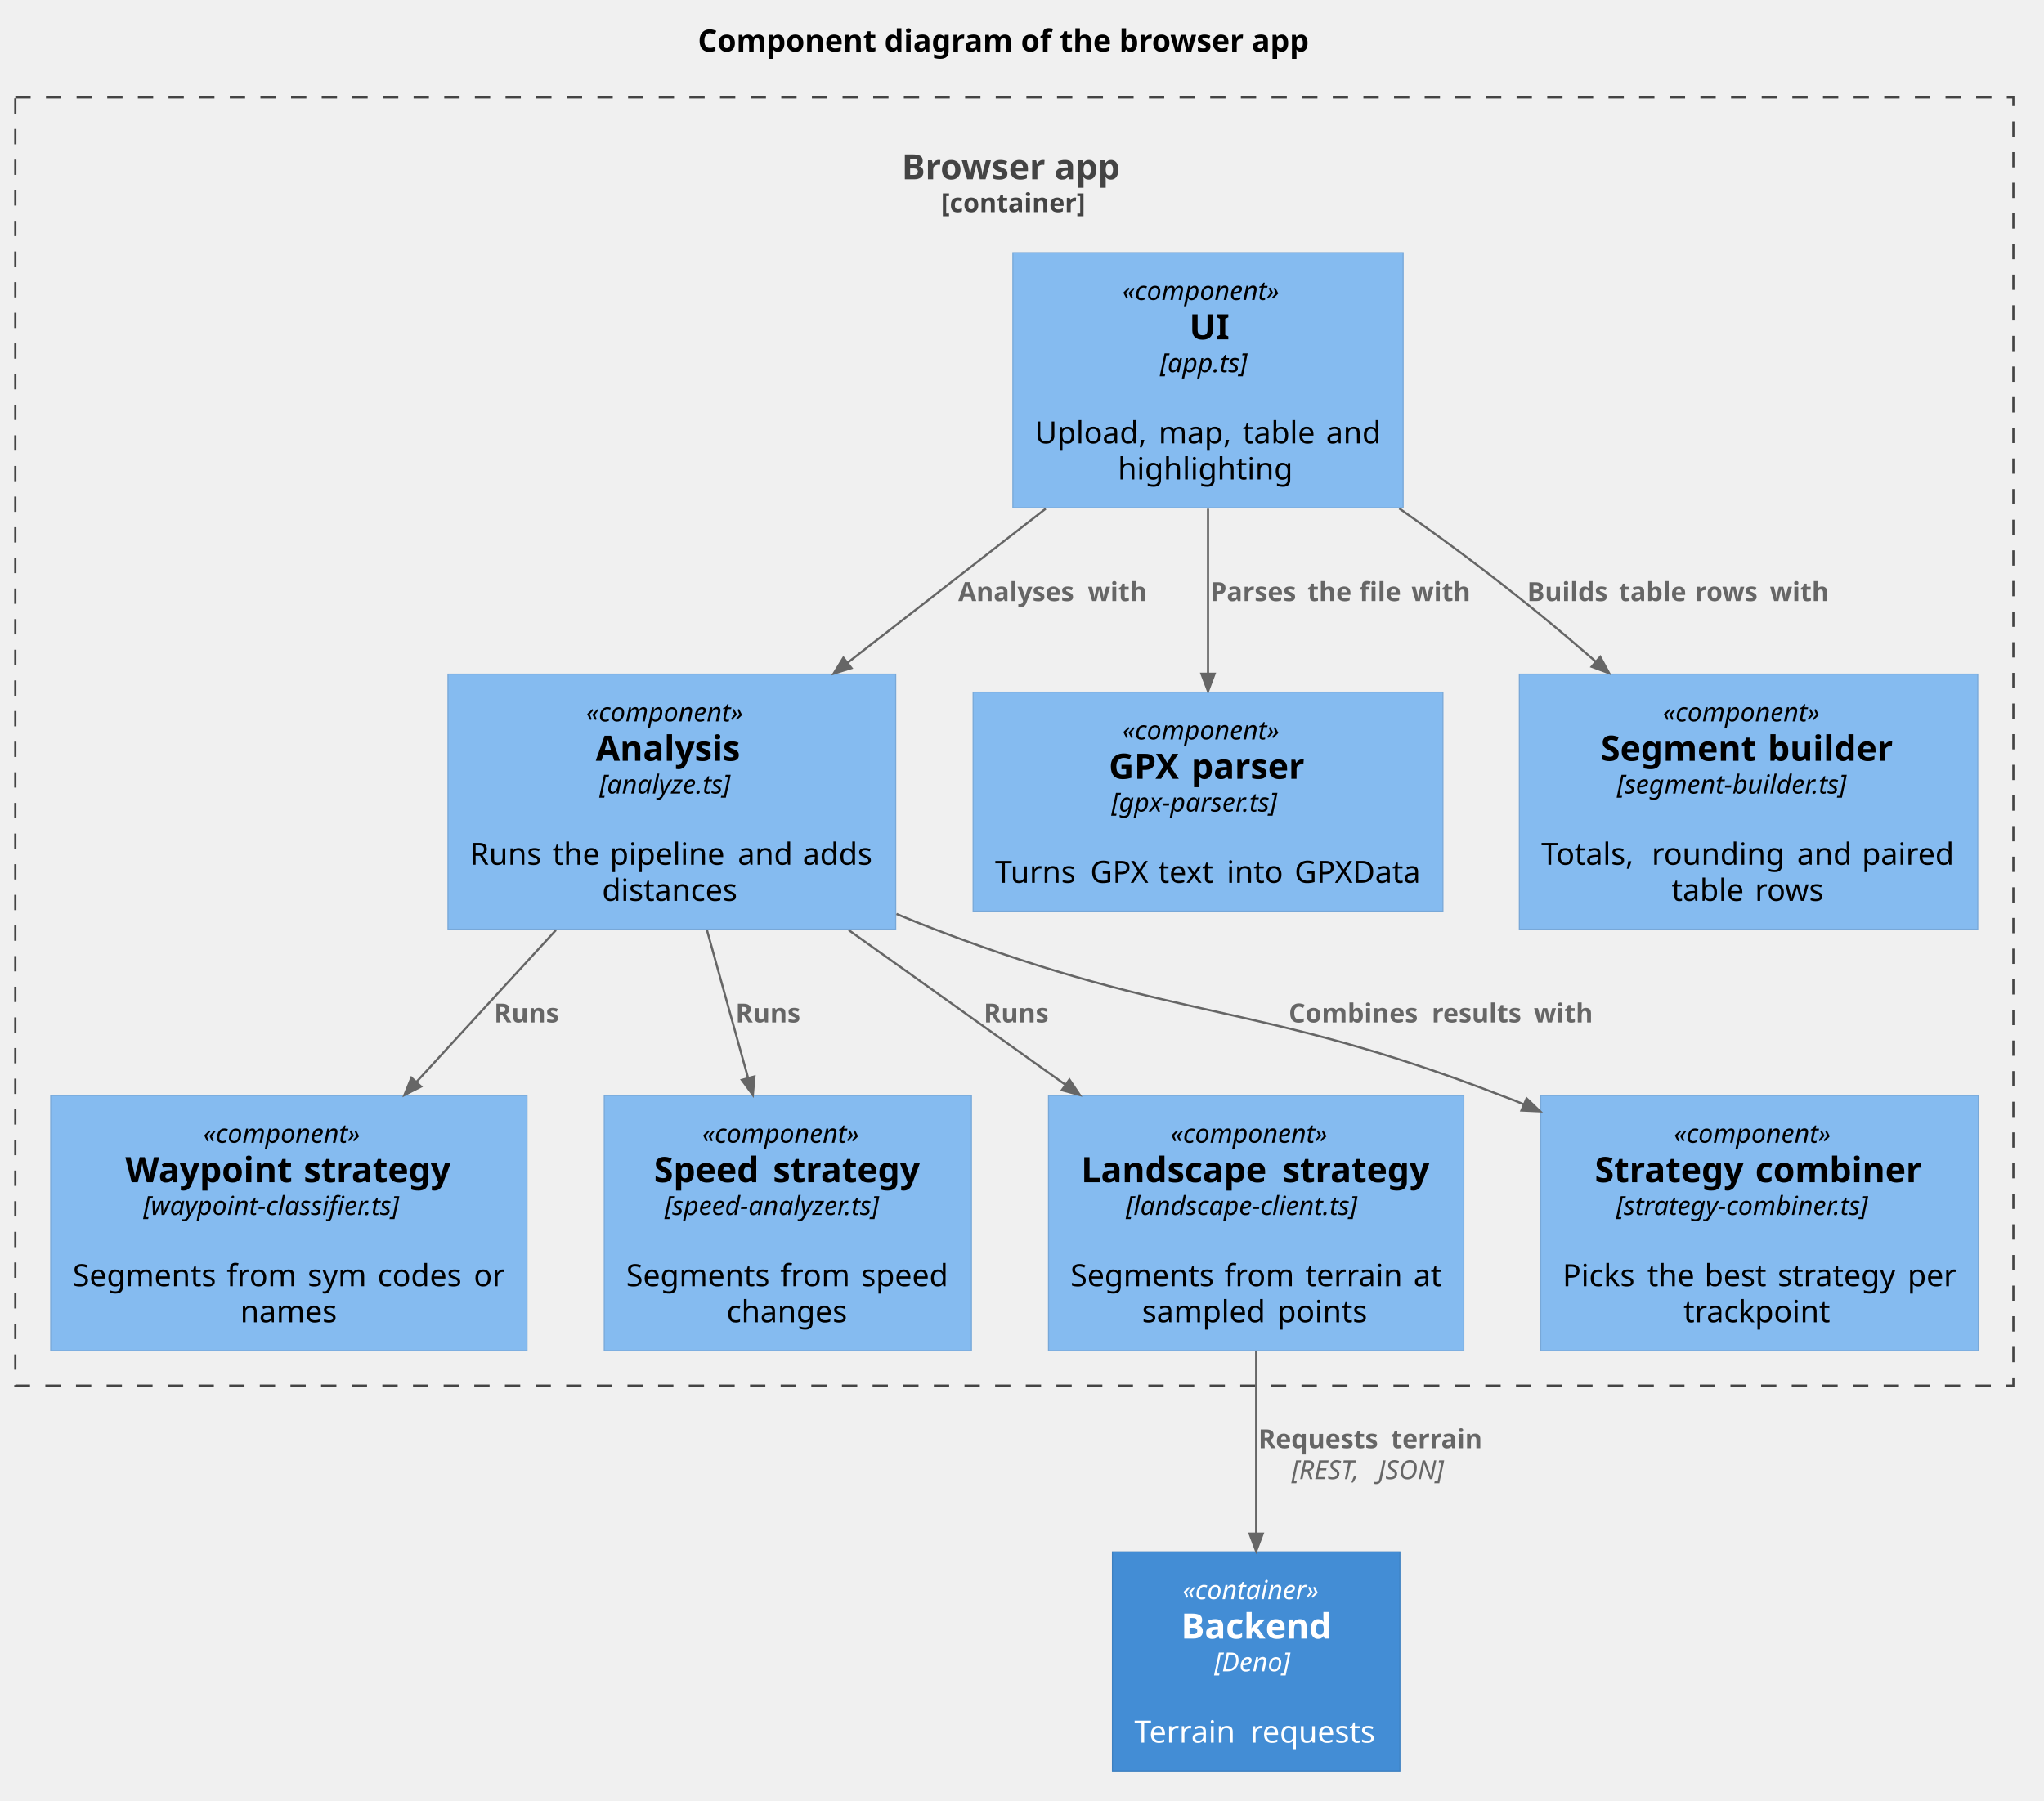
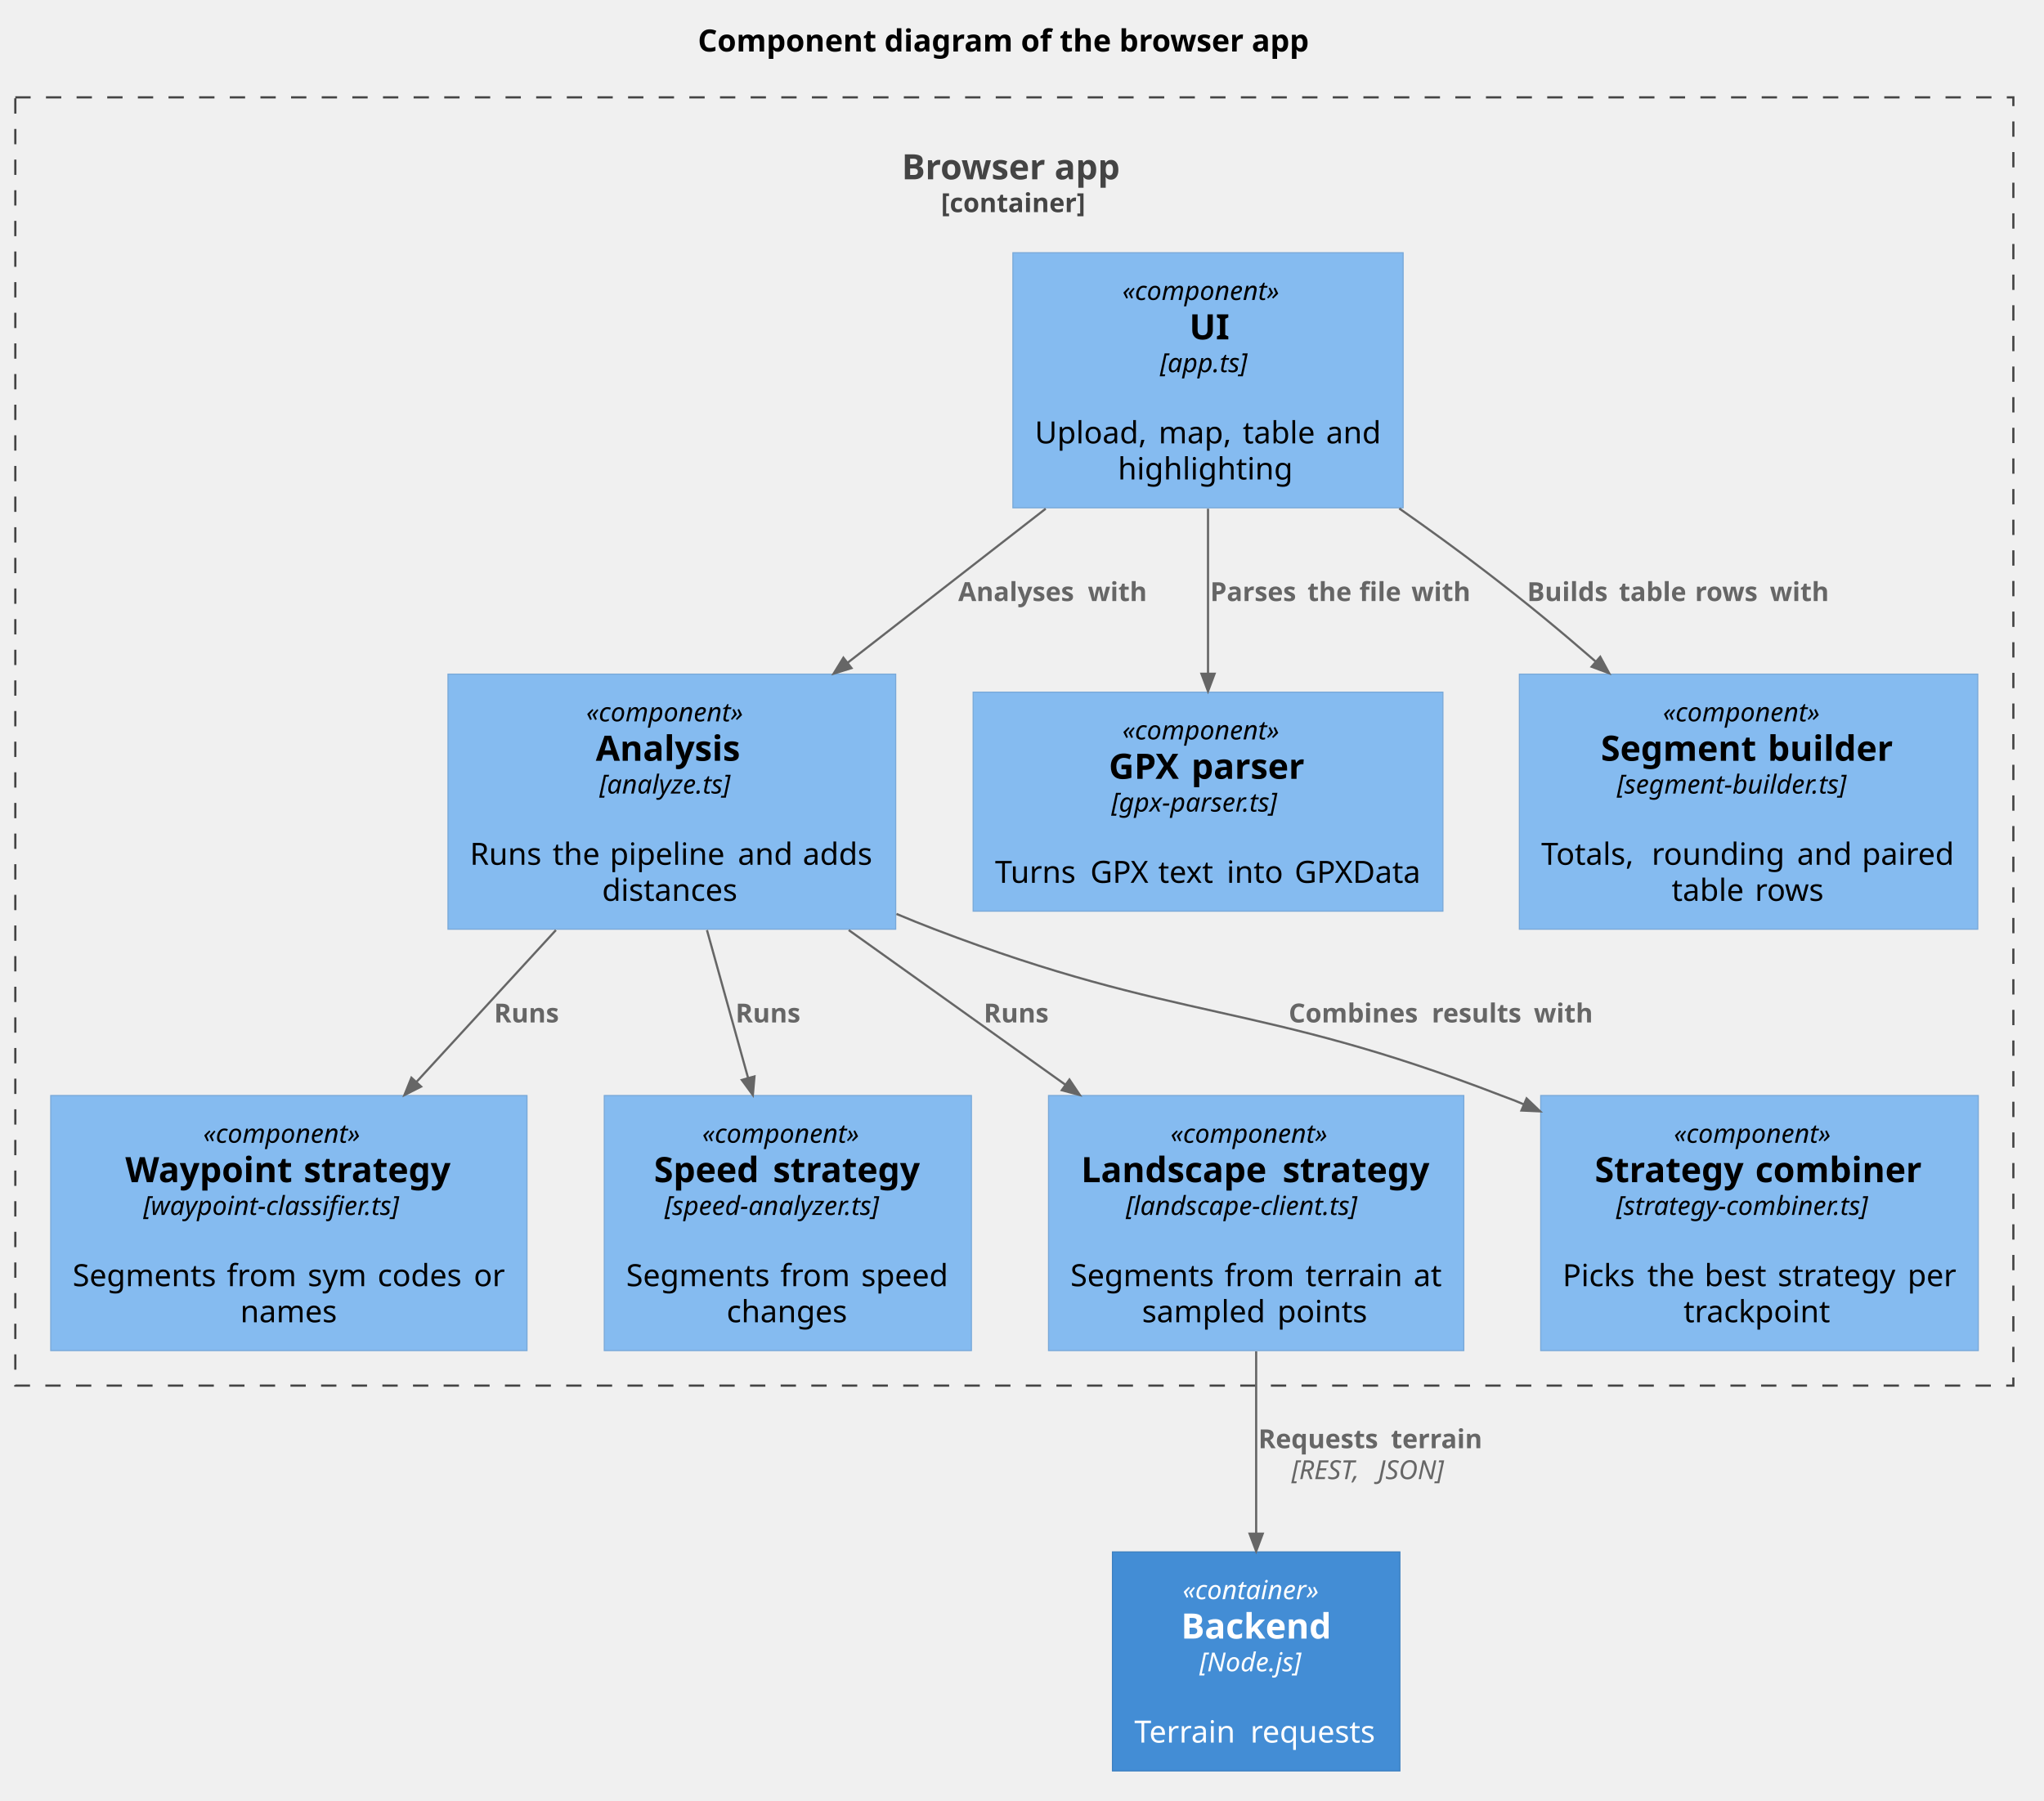
<svg xmlns="http://www.w3.org/2000/svg" version="1.1" data-diagram-type="DESCRIPTION" style="width:934px;height:823px;background:#FFFFFF;" width="934px" height="823px" viewBox="0 0 934 823" zoomAndPan="magnify" preserveAspectRatio="none" contentStyleType="text/css">
  <defs />
  <g font-family="sans-serif" lengthAdjust="spacing">
    <g class="title" data-source-line="3">
      <text x="318.872" y="23.535" fill="#000" font-size="14" textLength="289.256" font-weight="700">Component diagram of the browser app</text>
    </g>
    <g class="cluster" data-qualified-name="browser" id="ent0002" data-source-line="1690">
      <rect x="7" y="44.488" width="913" height="588.72" fill="none" style="stroke:#444;stroke-width:1;stroke-dasharray:7,7;" />
      <text x="412.023" y="81.957" fill="#444" font-size="16" textLength="102.953" font-weight="700">Browser app</text>
      <text x="429.993" y="96.934" fill="#444" font-size="12" textLength="67.014" font-weight="700">[container]</text>
    </g>
    <g class="entity" data-qualified-name="browser.ui" id="ent0003" data-source-line="78">
      <rect x="462.84" y="115.488" width="178.32" height="116.574" fill="#85BBF0" style="stroke:#78A8D8;stroke-width:0.5;" />
      <text x="512.857" y="137.09" fill="#000" font-size="12" textLength="78.287" font-style="italic">«component»</text>
      <text x="543.457" y="155.09" fill="#000" font-size="16" textLength="17.086" font-weight="700">UI</text>
      <text x="530.03" y="170.066" fill="#000" font-size="12" textLength="43.939" font-style="italic">[app.ts]</text>
      <text x="549.785" y="186.133" fill="#000" font-size="14"> </text>
      <text x="472.84" y="202.621" fill="#000" font-size="14" textLength="52.131">Upload,</text>
      <text x="524.971" y="202.621" fill="#000" font-size="14"> </text>
      <text x="529.401" y="202.621" fill="#000" font-size="14" textLength="34.043">map,</text>
      <text x="563.444" y="202.621" fill="#000" font-size="14"> </text>
      <text x="567.873" y="202.621" fill="#000" font-size="14" textLength="33.626">table</text>
      <text x="601.499" y="202.621" fill="#000" font-size="14"> </text>
      <text x="605.929" y="202.621" fill="#000" font-size="14" textLength="25.231">and</text>
      <text x="510.817" y="219.109" fill="#000" font-size="14" textLength="82.366">highlighting</text>
    </g>
    <g class="entity" data-qualified-name="browser.analysis" id="ent0004" data-source-line="78">
      <rect x="204.71" y="308.068" width="204.584" height="116.574" fill="#85BBF0" style="stroke:#78A8D8;stroke-width:0.5;" />
      <text x="267.858" y="329.67" fill="#000" font-size="12" textLength="78.287" font-style="italic">«component»</text>
      <text x="272.24" y="347.67" fill="#000" font-size="16" textLength="69.523" font-weight="700">Analysis</text>
      <text x="273.897" y="362.646" fill="#000" font-size="12" textLength="66.211" font-style="italic">[analyze.ts]</text>
      <text x="304.787" y="378.713" fill="#000" font-size="14"> </text>
      <text x="214.71" y="395.201" fill="#000" font-size="14" textLength="33.366">Runs</text>
      <text x="248.076" y="395.201" fill="#000" font-size="14"> </text>
      <text x="252.506" y="395.201" fill="#000" font-size="14" textLength="21.725">the</text>
      <text x="274.231" y="395.201" fill="#000" font-size="14"> </text>
      <text x="278.66" y="395.201" fill="#000" font-size="14" textLength="54.052">pipeline</text>
      <text x="332.712" y="395.201" fill="#000" font-size="14"> </text>
      <text x="337.142" y="395.201" fill="#000" font-size="14" textLength="25.231">and</text>
      <text x="362.373" y="395.201" fill="#000" font-size="14"> </text>
      <text x="366.803" y="395.201" fill="#000" font-size="14" textLength="32.491">adds</text>
      <text x="275.123" y="411.689" fill="#000" font-size="14" textLength="63.759">distances</text>
    </g>
    <g class="entity" data-qualified-name="browser.parser" id="ent0005" data-source-line="78">
      <rect x="444.67" y="316.308" width="214.667" height="100.086" fill="#85BBF0" style="stroke:#78A8D8;stroke-width:0.5;" />
      <text x="512.86" y="337.91" fill="#000" font-size="12" textLength="78.287" font-style="italic">«component»</text>
      <text x="506.671" y="355.91" fill="#000" font-size="16" textLength="32.414" font-weight="700">GPX</text>
      <text x="539.086" y="355.91" fill="#000" font-size="16" font-weight="700"> </text>
      <text x="544.359" y="355.91" fill="#000" font-size="16" textLength="52.977" font-weight="700">parser</text>
      <text x="507.83" y="370.886" fill="#000" font-size="12" textLength="88.348" font-style="italic">[gpx-parser.ts]</text>
      <text x="549.789" y="386.953" fill="#000" font-size="14"> </text>
      <text x="454.67" y="403.441" fill="#000" font-size="14" textLength="39.095">Turns</text>
      <text x="493.765" y="403.441" fill="#000" font-size="14"> </text>
      <text x="498.194" y="403.441" fill="#000" font-size="14" textLength="26.619">GPX</text>
      <text x="524.814" y="403.441" fill="#000" font-size="14"> </text>
      <text x="529.243" y="403.441" fill="#000" font-size="14" textLength="26.858">text</text>
      <text x="556.102" y="403.441" fill="#000" font-size="14"> </text>
      <text x="560.531" y="403.441" fill="#000" font-size="14" textLength="26.571">into</text>
      <text x="587.103" y="403.441" fill="#000" font-size="14"> </text>
      <text x="591.532" y="403.441" fill="#000" font-size="14" textLength="57.805">GPXData</text>
    </g>
    <g class="entity" data-qualified-name="browser.waypoint" id="ent0006" data-source-line="78">
      <rect x="23.18" y="500.638" width="217.634" height="116.574" fill="#85BBF0" style="stroke:#78A8D8;stroke-width:0.5;" />
      <text x="92.853" y="522.24" fill="#000" font-size="12" textLength="78.287" font-style="italic">«component»</text>
      <text x="57.278" y="540.24" fill="#000" font-size="16" textLength="76.211" font-weight="700">Waypoint</text>
      <text x="133.489" y="540.24" fill="#000" font-size="16" font-weight="700"> </text>
      <text x="138.763" y="540.24" fill="#000" font-size="16" textLength="67.953" font-weight="700">strategy</text>
      <text x="65.475" y="555.216" fill="#000" font-size="12" textLength="133.043" font-style="italic">[waypoint-classifier.ts]</text>
      <text x="129.782" y="571.283" fill="#000" font-size="14"> </text>
      <text x="33.18" y="587.771" fill="#000" font-size="14" textLength="66.001">Segments</text>
      <text x="99.181" y="587.771" fill="#000" font-size="14"> </text>
      <text x="103.611" y="587.771" fill="#000" font-size="14" textLength="32.546">from</text>
      <text x="136.157" y="587.771" fill="#000" font-size="14"> </text>
      <text x="140.586" y="587.771" fill="#000" font-size="14" textLength="27.521">sym</text>
      <text x="168.108" y="587.771" fill="#000" font-size="14"> </text>
      <text x="172.537" y="587.771" fill="#000" font-size="14" textLength="39.519">codes</text>
      <text x="212.056" y="587.771" fill="#000" font-size="14"> </text>
      <text x="216.486" y="587.771" fill="#000" font-size="14" textLength="14.328">or</text>
      <text x="109.784" y="604.259" fill="#000" font-size="14" textLength="44.427">names</text>
    </g>
    <g class="entity" data-qualified-name="browser.speed" id="ent0007" data-source-line="78">
      <rect x="276.12" y="500.638" width="167.766" height="116.574" fill="#85BBF0" style="stroke:#78A8D8;stroke-width:0.5;" />
      <text x="320.859" y="522.24" fill="#000" font-size="12" textLength="78.287" font-style="italic">«component»</text>
      <text x="298.843" y="540.24" fill="#000" font-size="16" textLength="49.094" font-weight="700">Speed</text>
      <text x="347.936" y="540.24" fill="#000" font-size="16" font-weight="700"> </text>
      <text x="353.21" y="540.24" fill="#000" font-size="16" textLength="67.953" font-weight="700">strategy</text>
      <text x="303.674" y="555.216" fill="#000" font-size="12" textLength="112.658" font-style="italic">[speed-analyzer.ts]</text>
      <text x="357.788" y="571.283" fill="#000" font-size="14"> </text>
      <text x="286.12" y="587.771" fill="#000" font-size="14" textLength="66.001">Segments</text>
      <text x="352.121" y="587.771" fill="#000" font-size="14"> </text>
      <text x="356.551" y="587.771" fill="#000" font-size="14" textLength="32.546">from</text>
      <text x="389.097" y="587.771" fill="#000" font-size="14"> </text>
      <text x="393.526" y="587.771" fill="#000" font-size="14" textLength="40.359">speed</text>
      <text x="332.03" y="604.259" fill="#000" font-size="14" textLength="55.945">changes</text>
    </g>
    <g class="entity" data-qualified-name="browser.landscape" id="ent0008" data-source-line="78">
      <rect x="479.12" y="500.638" width="189.764" height="116.574" fill="#85BBF0" style="stroke:#78A8D8;stroke-width:0.5;" />
      <text x="534.858" y="522.24" fill="#000" font-size="12" textLength="78.287" font-style="italic">«component»</text>
      <text x="494.006" y="540.24" fill="#000" font-size="16" textLength="86.766" font-weight="700">Landscape</text>
      <text x="580.771" y="540.24" fill="#000" font-size="16" font-weight="700"> </text>
      <text x="586.045" y="540.24" fill="#000" font-size="16" textLength="67.953" font-weight="700">strategy</text>
      <text x="514.462" y="555.216" fill="#000" font-size="12" textLength="119.08" font-style="italic">[landscape-client.ts]</text>
      <text x="571.787" y="571.283" fill="#000" font-size="14"> </text>
      <text x="489.12" y="587.771" fill="#000" font-size="14" textLength="66.001">Segments</text>
      <text x="555.121" y="587.771" fill="#000" font-size="14"> </text>
      <text x="559.551" y="587.771" fill="#000" font-size="14" textLength="32.546">from</text>
      <text x="592.097" y="587.771" fill="#000" font-size="14"> </text>
      <text x="596.526" y="587.771" fill="#000" font-size="14" textLength="44.96">terrain</text>
      <text x="641.486" y="587.771" fill="#000" font-size="14"> </text>
      <text x="645.916" y="587.771" fill="#000" font-size="14" textLength="12.968">at</text>
      <text x="521.823" y="604.259" fill="#000" font-size="14" textLength="57.408">sampled</text>
      <text x="579.231" y="604.259" fill="#000" font-size="14"> </text>
      <text x="583.661" y="604.259" fill="#000" font-size="14" textLength="42.52">points</text>
    </g>
    <g class="entity" data-qualified-name="browser.combiner" id="ent0009" data-source-line="78">
      <rect x="704.02" y="500.638" width="199.956" height="116.574" fill="#85BBF0" style="stroke:#78A8D8;stroke-width:0.5;" />
      <text x="764.854" y="522.24" fill="#000" font-size="12" textLength="78.287" font-style="italic">«component»</text>
      <text x="728.732" y="540.24" fill="#000" font-size="16" textLength="68.047" font-weight="700">Strategy</text>
      <text x="796.779" y="540.24" fill="#000" font-size="16" font-weight="700"> </text>
      <text x="802.053" y="540.24" fill="#000" font-size="16" textLength="77.211" font-weight="700">combiner</text>
      <text x="738.496" y="555.216" fill="#000" font-size="12" textLength="131.004" font-style="italic">[strategy-combiner.ts]</text>
      <text x="801.783" y="571.283" fill="#000" font-size="14"> </text>
      <text x="714.02" y="587.771" fill="#000" font-size="14" textLength="34.275">Picks</text>
      <text x="748.295" y="587.771" fill="#000" font-size="14"> </text>
      <text x="752.725" y="587.771" fill="#000" font-size="14" textLength="21.725">the</text>
      <text x="774.45" y="587.771" fill="#000" font-size="14"> </text>
      <text x="778.879" y="587.771" fill="#000" font-size="14" textLength="28.984">best</text>
      <text x="807.864" y="587.771" fill="#000" font-size="14"> </text>
      <text x="812.293" y="587.771" fill="#000" font-size="14" textLength="54.913">strategy</text>
      <text x="867.207" y="587.771" fill="#000" font-size="14"> </text>
      <text x="871.636" y="587.771" fill="#000" font-size="14" textLength="22.34">per</text>
      <text x="769.282" y="604.259" fill="#000" font-size="14" textLength="69.433">trackpoint</text>
    </g>
    <g class="entity" data-qualified-name="browser.builder" id="ent0010" data-source-line="78">
      <rect x="694.27" y="308.068" width="209.465" height="116.574" fill="#85BBF0" style="stroke:#78A8D8;stroke-width:0.5;" />
      <text x="759.859" y="329.67" fill="#000" font-size="12" textLength="78.287" font-style="italic">«component»</text>
      <text x="731.506" y="347.67" fill="#000" font-size="16" textLength="70.953" font-weight="700">Segment</text>
      <text x="802.459" y="347.67" fill="#000" font-size="16" font-weight="700"> </text>
      <text x="807.733" y="347.67" fill="#000" font-size="16" textLength="58.766" font-weight="700">builder</text>
      <text x="738.83" y="362.646" fill="#000" font-size="12" textLength="120.346" font-style="italic">[segment-builder.ts]</text>
      <text x="796.788" y="378.713" fill="#000" font-size="14"> </text>
      <text x="704.27" y="395.201" fill="#000" font-size="14" textLength="46.033">Totals,</text>
      <text x="750.303" y="395.201" fill="#000" font-size="14"> </text>
      <text x="754.733" y="395.201" fill="#000" font-size="14" textLength="61.981">rounding</text>
      <text x="816.714" y="395.201" fill="#000" font-size="14"> </text>
      <text x="821.144" y="395.201" fill="#000" font-size="14" textLength="25.231">and</text>
      <text x="846.375" y="395.201" fill="#000" font-size="14"> </text>
      <text x="850.805" y="395.201" fill="#000" font-size="14" textLength="42.93">paired</text>
      <text x="763.849" y="411.689" fill="#000" font-size="14" textLength="33.626">table</text>
      <text x="797.475" y="411.689" fill="#000" font-size="14"> </text>
      <text x="801.904" y="411.689" fill="#000" font-size="14" textLength="32.252">rows</text>
    </g>
    <g class="entity" data-qualified-name="backend" id="ent0001" data-source-line="71">
      <rect x="508.33" y="709.208" width="131.344" height="100.086" fill="#438DD5" style="stroke:#3C7FC0;stroke-width:0.5;" />
      <text x="540.419" y="730.81" fill="#FFF" font-size="12" textLength="67.166" font-style="italic">«container»</text>
      <text x="539.697" y="748.81" fill="#FFF" font-size="16" textLength="68.609" font-weight="700">Backend</text>
-       <text x="554.853" y="763.786" fill="#FFF" font-size="12" textLength="38.297" font-style="italic">[Deno]</text>
+       <text x="548.08" y="763.786" fill="#FFF" font-size="12" textLength="51.844" font-style="italic">[Node.js]</text>
      <text x="571.787" y="779.853" fill="#FFF" font-size="14"> </text>
      <text x="518.33" y="796.341" fill="#FFF" font-size="14" textLength="48.576">Terrain</text>
      <text x="566.906" y="796.341" fill="#FFF" font-size="14"> </text>
      <text x="571.336" y="796.341" fill="#FFF" font-size="14" textLength="58.338">requests</text>
    </g>
    <g class="link" data-entity-1="ent0003" data-entity-2="ent0005" id="lnk11" data-source-line="1803" data-link-type="dependency">
      <path d="M552,232.468 C552,259.098 552,282.378 552,307.898" style="stroke:#666;stroke-width:1;" fill="none" id="ui-to-parser" />
      <polygon points="552,315.898,555,307.898,549,307.898,552,315.898" fill="#666" style="stroke:#666;stroke-width:1;stroke-linejoin:miter;stroke-miterlimit:10;" />
      <text x="553" y="274.67" fill="#666" font-size="12" textLength="40.471" font-weight="700">Parses</text>
      <text x="593.471" y="274.67" fill="#666" font-size="12" font-weight="700"> </text>
      <text x="597.426" y="274.67" fill="#666" font-size="12" textLength="19.775" font-weight="700">the</text>
      <text x="617.201" y="274.67" fill="#666" font-size="12" font-weight="700"> </text>
      <text x="621.156" y="274.67" fill="#666" font-size="12" textLength="19.811" font-weight="700">file</text>
      <text x="640.967" y="274.67" fill="#666" font-size="12" font-weight="700"> </text>
      <text x="644.922" y="274.67" fill="#666" font-size="12" textLength="27" font-weight="700">with</text>
    </g>
    <g class="link" data-entity-1="ent0003" data-entity-2="ent0004" id="lnk12" data-source-line="1803" data-link-type="dependency">
      <path d="M477.83,232.468 C447.12,256.358 417.915,279.077 387.235,302.937" style="stroke:#666;stroke-width:1;" fill="none" id="ui-to-analysis" />
      <polygon points="380.92,307.848,389.077,305.305,385.393,300.569,380.92,307.848" fill="#666" style="stroke:#666;stroke-width:1;stroke-linejoin:miter;stroke-miterlimit:10;" />
      <text x="437.85" y="274.67" fill="#666" font-size="12" textLength="55.271" font-weight="700">Analyses</text>
      <text x="493.121" y="274.67" fill="#666" font-size="12" font-weight="700"> </text>
      <text x="497.077" y="274.67" fill="#666" font-size="12" textLength="27" font-weight="700">with</text>
    </g>
    <g class="link" data-entity-1="ent0003" data-entity-2="ent0010" id="lnk13" data-source-line="1803" data-link-type="dependency">
      <path d="M639.38,232.358 C653.17,242.018 667.11,252.128 680,262.068 C698.42,276.258 711.677,287.176 729.257,302.426" style="stroke:#666;stroke-width:1;" fill="none" id="ui-to-builder" />
      <polygon points="735.3,307.668,731.223,300.16,727.291,304.692,735.3,307.668" fill="#666" style="stroke:#666;stroke-width:1;stroke-linejoin:miter;stroke-miterlimit:10;" />
      <text x="697.81" y="274.67" fill="#666" font-size="12" textLength="37.98" font-weight="700">Builds</text>
      <text x="735.79" y="274.67" fill="#666" font-size="12" font-weight="700"> </text>
      <text x="739.746" y="274.67" fill="#666" font-size="12" textLength="30.803" font-weight="700">table</text>
      <text x="770.548" y="274.67" fill="#666" font-size="12" font-weight="700"> </text>
      <text x="774.503" y="274.67" fill="#666" font-size="12" textLength="30.258" font-weight="700">rows</text>
      <text x="804.761" y="274.67" fill="#666" font-size="12" font-weight="700"> </text>
      <text x="808.716" y="274.67" fill="#666" font-size="12" textLength="27" font-weight="700">with</text>
    </g>
    <g class="link" data-entity-1="ent0004" data-entity-2="ent0006" id="lnk14" data-source-line="1803" data-link-type="dependency">
      <path d="M254.02,425.048 C232.09,448.928 212.121,470.676 190.211,494.536" style="stroke:#666;stroke-width:1;" fill="none" id="analysis-to-waypoint" />
      <polygon points="184.8,500.428,192.421,496.565,188.001,492.507,184.8,500.428" fill="#666" style="stroke:#666;stroke-width:1;stroke-linejoin:miter;stroke-miterlimit:10;" />
      <text x="225.75" y="467.24" fill="#666" font-size="12" textLength="30.826" font-weight="700">Runs</text>
    </g>
    <g class="link" data-entity-1="ent0004" data-entity-2="ent0007" id="lnk15" data-source-line="1803" data-link-type="dependency">
      <path d="M323.05,425.048 C329.69,448.928 335.225,468.861 341.865,492.721" style="stroke:#666;stroke-width:1;" fill="none" id="analysis-to-speed" />
      <polygon points="344.01,500.428,344.755,491.917,338.975,493.525,344.01,500.428" fill="#666" style="stroke:#666;stroke-width:1;stroke-linejoin:miter;stroke-miterlimit:10;" />
      <text x="336.09" y="467.24" fill="#666" font-size="12" textLength="30.826" font-weight="700">Runs</text>
    </g>
    <g class="link" data-entity-1="ent0004" data-entity-2="ent0008" id="lnk16" data-source-line="1803" data-link-type="dependency">
      <path d="M387.83,425.048 C421.29,448.928 453.498,471.921 486.928,495.781" style="stroke:#666;stroke-width:1;" fill="none" id="analysis-to-landscape" />
      <polygon points="493.44,500.428,488.671,493.339,485.186,498.223,493.44,500.428" fill="#666" style="stroke:#666;stroke-width:1;stroke-linejoin:miter;stroke-miterlimit:10;" />
      <text x="449.51" y="467.24" fill="#666" font-size="12" textLength="30.826" font-weight="700">Runs</text>
    </g>
    <g class="link" data-entity-1="ent0004" data-entity-2="ent0009" id="lnk17" data-source-line="1803" data-link-type="dependency">
      <path d="M409.63,417.648 C415.47,420.108 421.29,422.448 427,424.638 C539.04,467.508 574.1,457.398 686,500.638 C691.84,502.898 690.435,502.181 696.395,504.731" style="stroke:#666;stroke-width:1;" fill="none" id="analysis-to-combiner" />
      <polygon points="703.75,507.878,697.575,501.973,695.215,507.49,703.75,507.878" fill="#666" style="stroke:#666;stroke-width:1;stroke-linejoin:miter;stroke-miterlimit:10;" />
      <text x="588.85" y="467.24" fill="#666" font-size="12" textLength="61.4" font-weight="700">Combines</text>
      <text x="650.25" y="467.24" fill="#666" font-size="12" font-weight="700"> </text>
      <text x="654.205" y="467.24" fill="#666" font-size="12" textLength="42.703" font-weight="700">results</text>
      <text x="696.909" y="467.24" fill="#666" font-size="12" font-weight="700"> </text>
      <text x="700.864" y="467.24" fill="#666" font-size="12" textLength="27" font-weight="700">with</text>
    </g>
    <g class="link" data-entity-1="ent0008" data-entity-2="ent0001" id="lnk18" data-source-line="1803" data-link-type="dependency">
      <path d="M574,617.558 C574,646.488 574,673.188 574,700.878" style="stroke:#666;stroke-width:1;" fill="none" id="landscape-to-backend" />
      <polygon points="574,708.878,577,700.878,571,700.878,574,708.878" fill="#666" style="stroke:#666;stroke-width:1;stroke-linejoin:miter;stroke-miterlimit:10;" />
      <text x="575" y="661.81" fill="#666" font-size="12" textLength="56.607" font-weight="700">Requests</text>
      <text x="631.607" y="661.81" fill="#666" font-size="12" font-weight="700"> </text>
      <text x="635.563" y="661.81" fill="#666" font-size="12" textLength="41.643" font-weight="700">terrain</text>
      <text x="590.141" y="675.943" fill="#666" font-size="12" textLength="35.842" font-style="italic">[REST,</text>
      <text x="625.982" y="675.943" fill="#666" font-size="12" font-style="italic"> </text>
      <text x="629.779" y="675.943" fill="#666" font-size="12" textLength="32.285" font-style="italic">JSON]</text>
    </g>
  </g>
</svg>
